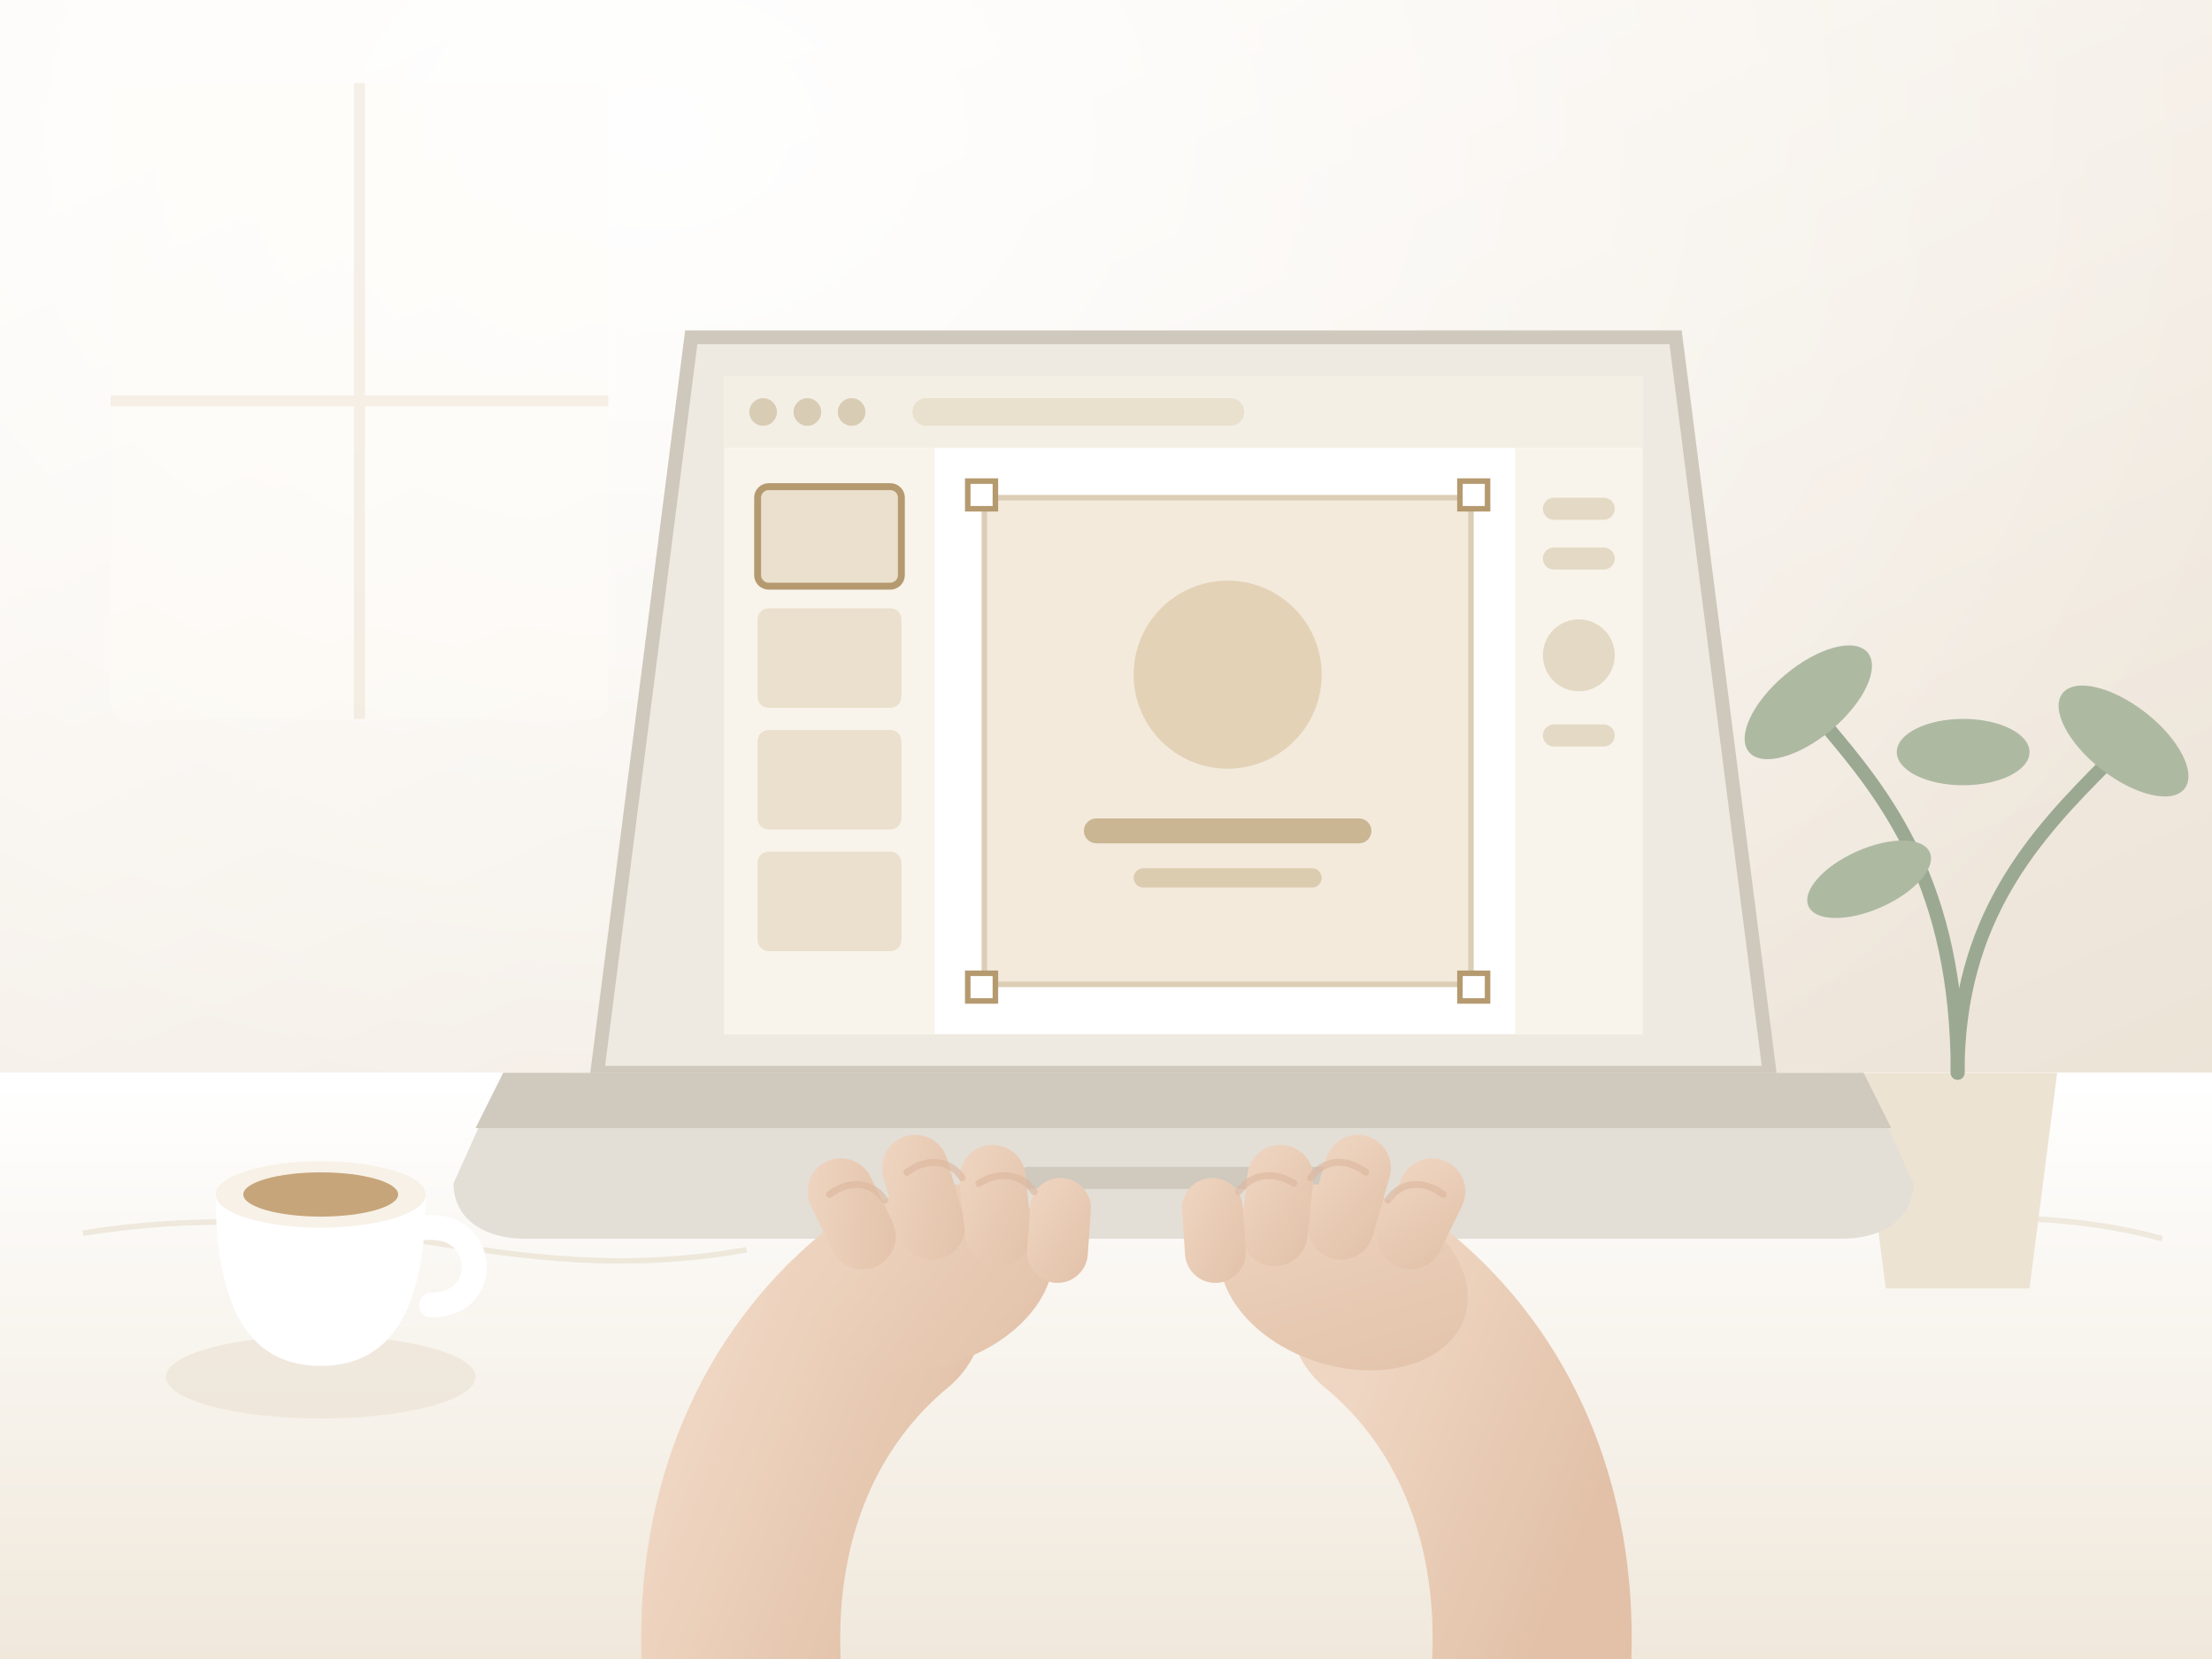
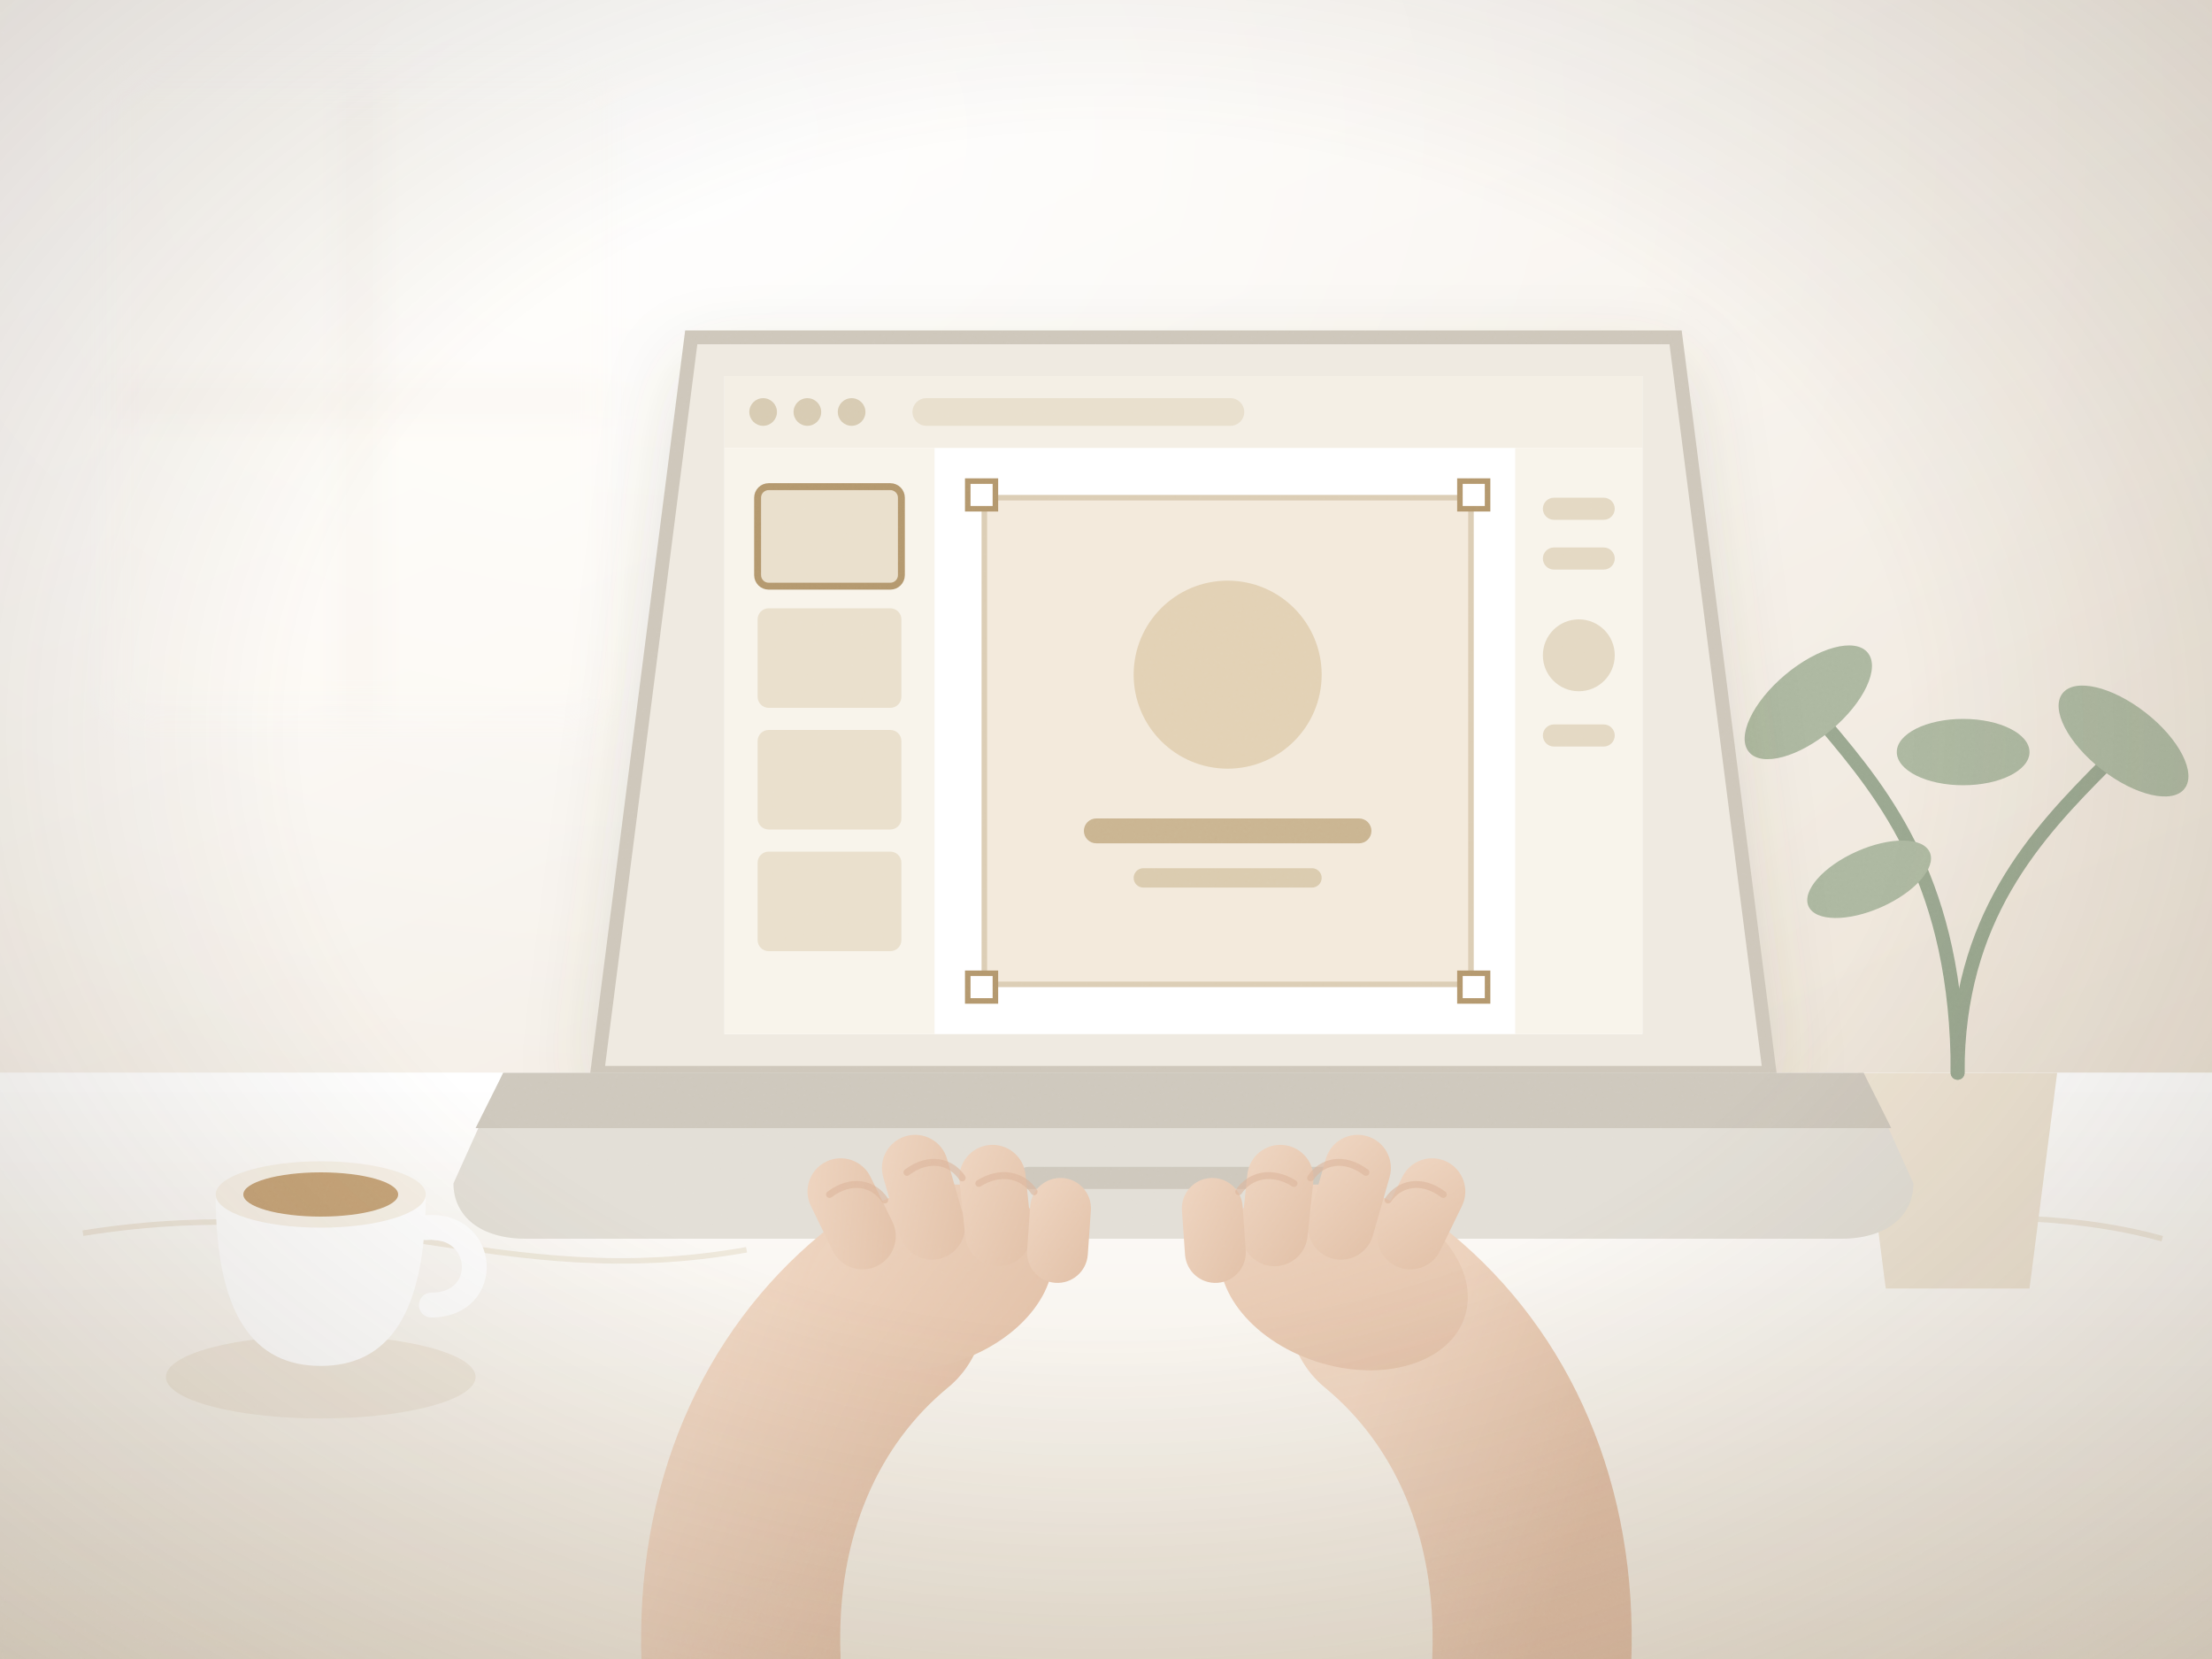
<svg xmlns="http://www.w3.org/2000/svg" viewBox="0 0 800 600" width="800" height="600" role="img" aria-label="ノートパソコンでSNS投稿テンプレートを編集している様子">
  <defs>
    <linearGradient id="g4" x1="0.2" y1="0" x2="0.8" y2="1">
      <stop offset="0" stop-color="#FCF9F5" />
      <stop offset="1" stop-color="#E9DFD1" />
    </linearGradient>
    <radialGradient id="s4" cx="0.3" cy="0.08" r="0.75">
      <stop offset="0" stop-color="#fff" stop-opacity=".92" />
      <stop offset="1" stop-color="#fff" stop-opacity="0" />
    </radialGradient>
    <linearGradient id="desk4" x1="0" y1="0" x2="0" y2="1">
      <stop offset="0" stop-color="#FFFFFF" />
      <stop offset="1" stop-color="#F0E8DB" />
    </linearGradient>
    <linearGradient id="sk4" x1="0" y1="0" x2="1" y2="1">
      <stop offset="0" stop-color="#EFD6C2" />
      <stop offset="1" stop-color="#E2C1A8" />
    </linearGradient>
+     <filter id="bgblur" x="-12%" y="-12%" width="124%" height="124%" color-interpolation-filters="sRGB">
+       <feGaussianBlur stdDeviation="7" />
+     </filter>
+     <filter id="grain" x="0%" y="0%" width="100%" height="100%" color-interpolation-filters="sRGB">
+       <feTurbulence type="fractalNoise" baseFrequency="0.9" numOctaves="4" stitchTiles="stitch" />
+       <feColorMatrix type="saturate" values="0" />
+     </filter>
+     <filter id="softshadow" x="-30%" y="-30%" width="160%" height="160%" color-interpolation-filters="sRGB">
+       <feDropShadow dx="0" dy="10" stdDeviation="14" flood-color="#6B5942" flood-opacity="0.18" />
+     </filter>
+     <radialGradient id="vig" cx="0.5" cy="0.44" r="0.78">
+       <stop offset="0.46" stop-color="#4A3B28" stop-opacity="0" />
+       <stop offset="1" stop-color="#5A4830" stop-opacity="0.24" />
+     </radialGradient>
  </defs>
  <rect width="800" height="600" fill="url(#g4)" />
  <rect width="800" height="600" fill="url(#s4)" />
-   <g opacity=".4">
-     <rect x="40" y="30" width="180" height="230" rx="6" fill="#FFFDF8" />
-     <line x1="130" y1="30" x2="130" y2="260" stroke="#E8DCC8" stroke-width="4" />
-     <line x1="40" y1="145" x2="220" y2="145" stroke="#E8DCC8" stroke-width="4" />
+   <g filter="url(#bgblur)">
+     <g opacity=".4">
+       <rect x="40" y="30" width="180" height="230" rx="6" fill="#FFFDF8" />
+       <line x1="130" y1="30" x2="130" y2="260" stroke="#E8DCC8" stroke-width="4" />
+       <line x1="40" y1="145" x2="220" y2="145" stroke="#E8DCC8" stroke-width="4" />
+     </g>
  </g>
  <path d="M0 388 H800 V600 H0 Z" fill="url(#desk4)" />
  <rect y="388" width="800" height="7" fill="#fff" />
  <g stroke="#E8DECE" stroke-width="2" fill="none" opacity=".65">
    <path d="M30 446 C130 430 180 468 270 452" />
    <path d="M540 434 C630 456 710 428 782 448" />
  </g>
  <g>
    <path d="M672 388 h72 l-10 78 h-52 z" fill="#EDE3D3" />
    <g stroke="#9CA992" stroke-width="5" fill="none" stroke-linecap="round">
      <path d="M708 388 C708 320 682 288 660 262" />
      <path d="M708 388 C708 332 736 302 762 276" />
    </g>
    <g fill="#AEB9A2">
      <ellipse cx="654" cy="254" rx="28" ry="13" transform="rotate(-40 654 254)" />
      <ellipse cx="768" cy="268" rx="28" ry="13" transform="rotate(38 768 268)" />
      <ellipse cx="710" cy="272" rx="24" ry="12" />
      <ellipse cx="676" cy="318" rx="24" ry="11" transform="rotate(-24 676 318)" />
    </g>
  </g>
  <g>
    <ellipse cx="116" cy="498" rx="56" ry="15" fill="#E9DFCF" opacity=".55" />
    <path d="M78 432 C78 476 92 494 116 494 C140 494 154 476 154 432 Z" fill="#FFFFFF" />
    <ellipse cx="116" cy="432" rx="38" ry="12" fill="#F7F1E7" />
    <ellipse cx="116" cy="432" rx="28" ry="8" fill="#C7A57A" />
    <path d="M154 444 C176 442 178 472 156 472" fill="none" stroke="#FFFFFF" stroke-width="9" stroke-linecap="round" />
  </g>
  <g>
-     <path d="M216 388 L640 388 L606 122 L250 122 Z" fill="#EFEAE1" />
+     <path d="M216 388 L640 388 L606 122 L250 122 Z" fill="#EFEAE1" filter="url(#softshadow)" />
    <path d="M216 388 L640 388 L606 122 L250 122 Z" fill="none" stroke="#CFC8BC" stroke-width="5" />
    <rect x="262" y="136" width="332" height="238" fill="#FFFFFF" />
    <rect x="262" y="136" width="332" height="26" fill="#F4EFE5" />
    <g fill="#D8CCB4">
      <circle cx="276" cy="149" r="5" />
      <circle cx="292" cy="149" r="5" />
      <circle cx="308" cy="149" r="5" />
    </g>
    <rect x="330" y="144" width="120" height="10" rx="5" fill="#E9E0CE" />
    <rect x="262" y="162" width="76" height="212" fill="#F8F4EB" />
    <g fill="#EAE0CD">
      <rect x="274" y="176" width="52" height="36" rx="4" />
      <rect x="274" y="220" width="52" height="36" rx="4" />
      <rect x="274" y="264" width="52" height="36" rx="4" />
      <rect x="274" y="308" width="52" height="36" rx="4" />
    </g>
    <rect x="274" y="176" width="52" height="36" rx="4" fill="none" stroke="#B59A70" stroke-width="2.5" />
    <rect x="356" y="180" width="176" height="176" fill="#F3EADC" />
    <rect x="356" y="180" width="176" height="176" fill="none" stroke="#DCCEB6" stroke-width="2" />
    <circle cx="444" cy="244" r="34" fill="#E3D2B6" />
    <rect x="392" y="296" width="104" height="9" rx="4.5" fill="#CBB693" />
    <rect x="410" y="314" width="68" height="7" rx="3.5" fill="#DBCCB0" />
    <g stroke="#B59A70" stroke-width="2" fill="#fff">
      <rect x="350" y="174" width="10" height="10" />
      <rect x="528" y="174" width="10" height="10" />
      <rect x="350" y="352" width="10" height="10" />
      <rect x="528" y="352" width="10" height="10" />
    </g>
    <rect x="548" y="162" width="46" height="212" fill="#F8F4EB" />
    <g fill="#E4D9C4">
      <rect x="558" y="180" width="26" height="8" rx="4" />
      <rect x="558" y="198" width="26" height="8" rx="4" />
      <rect x="558" y="224" width="26" height="26" rx="13" />
      <rect x="558" y="262" width="26" height="8" rx="4" />
    </g>
    <path d="M182 388 H674 L692 428 C692 440 682 448 666 448 H190 C174 448 164 440 164 428 Z" fill="#E3DFD7" />
    <path d="M182 388 H674 L684 408 H172 Z" fill="#CFC9BE" />
    <rect x="368" y="422" width="120" height="8" rx="4" fill="#CFC9BE" />
  </g>
  <g>
    <path d="M268 600 C266 546 286 502 320 474" stroke="url(#sk4)" stroke-width="72" fill="none" stroke-linecap="round" />
    <ellipse cx="336" cy="462" rx="46" ry="32" fill="url(#sk4)" transform="rotate(-18 336 462)" />
    <g fill="url(#sk4)">
      <rect x="296" y="418" width="24" height="42" rx="12" transform="rotate(-26 308 439)" />
      <rect x="322" y="410" width="24" height="46" rx="12" transform="rotate(-16 334 433)" />
      <rect x="348" y="414" width="24" height="44" rx="12" transform="rotate(-6 360 436)" />
      <rect x="372" y="426" width="22" height="38" rx="11" transform="rotate(4 383 445)" />
    </g>
    <g stroke="#DCB69C" stroke-width="2.5" fill="none" stroke-linecap="round" opacity=".6">
      <path d="M300 432 C308 426 316 428 320 434" />
      <path d="M328 424 C336 418 344 420 348 426" />
      <path d="M354 428 C362 423 370 425 374 431" />
    </g>
    <path d="M554 600 C556 546 536 502 502 474" stroke="url(#sk4)" stroke-width="72" fill="none" stroke-linecap="round" />
    <ellipse cx="486" cy="462" rx="46" ry="32" fill="url(#sk4)" transform="rotate(18 486 462)" />
    <g fill="url(#sk4)">
      <rect x="502" y="418" width="24" height="42" rx="12" transform="rotate(26 514 439)" />
      <rect x="476" y="410" width="24" height="46" rx="12" transform="rotate(16 488 433)" />
      <rect x="450" y="414" width="24" height="44" rx="12" transform="rotate(6 462 436)" />
      <rect x="428" y="426" width="22" height="38" rx="11" transform="rotate(-4 439 445)" />
    </g>
    <g stroke="#DCB69C" stroke-width="2.5" fill="none" stroke-linecap="round" opacity=".6">
      <path d="M522 432 C514 426 506 428 502 434" />
      <path d="M494 424 C486 418 478 420 474 426" />
      <path d="M468 428 C460 423 452 425 448 431" />
    </g>
  </g>
+   <rect width="800" height="600" fill="url(#vig)" />
+   <rect width="800" height="600" filter="url(#grain)" opacity="0.05" style="mix-blend-mode:overlay" />
</svg>
